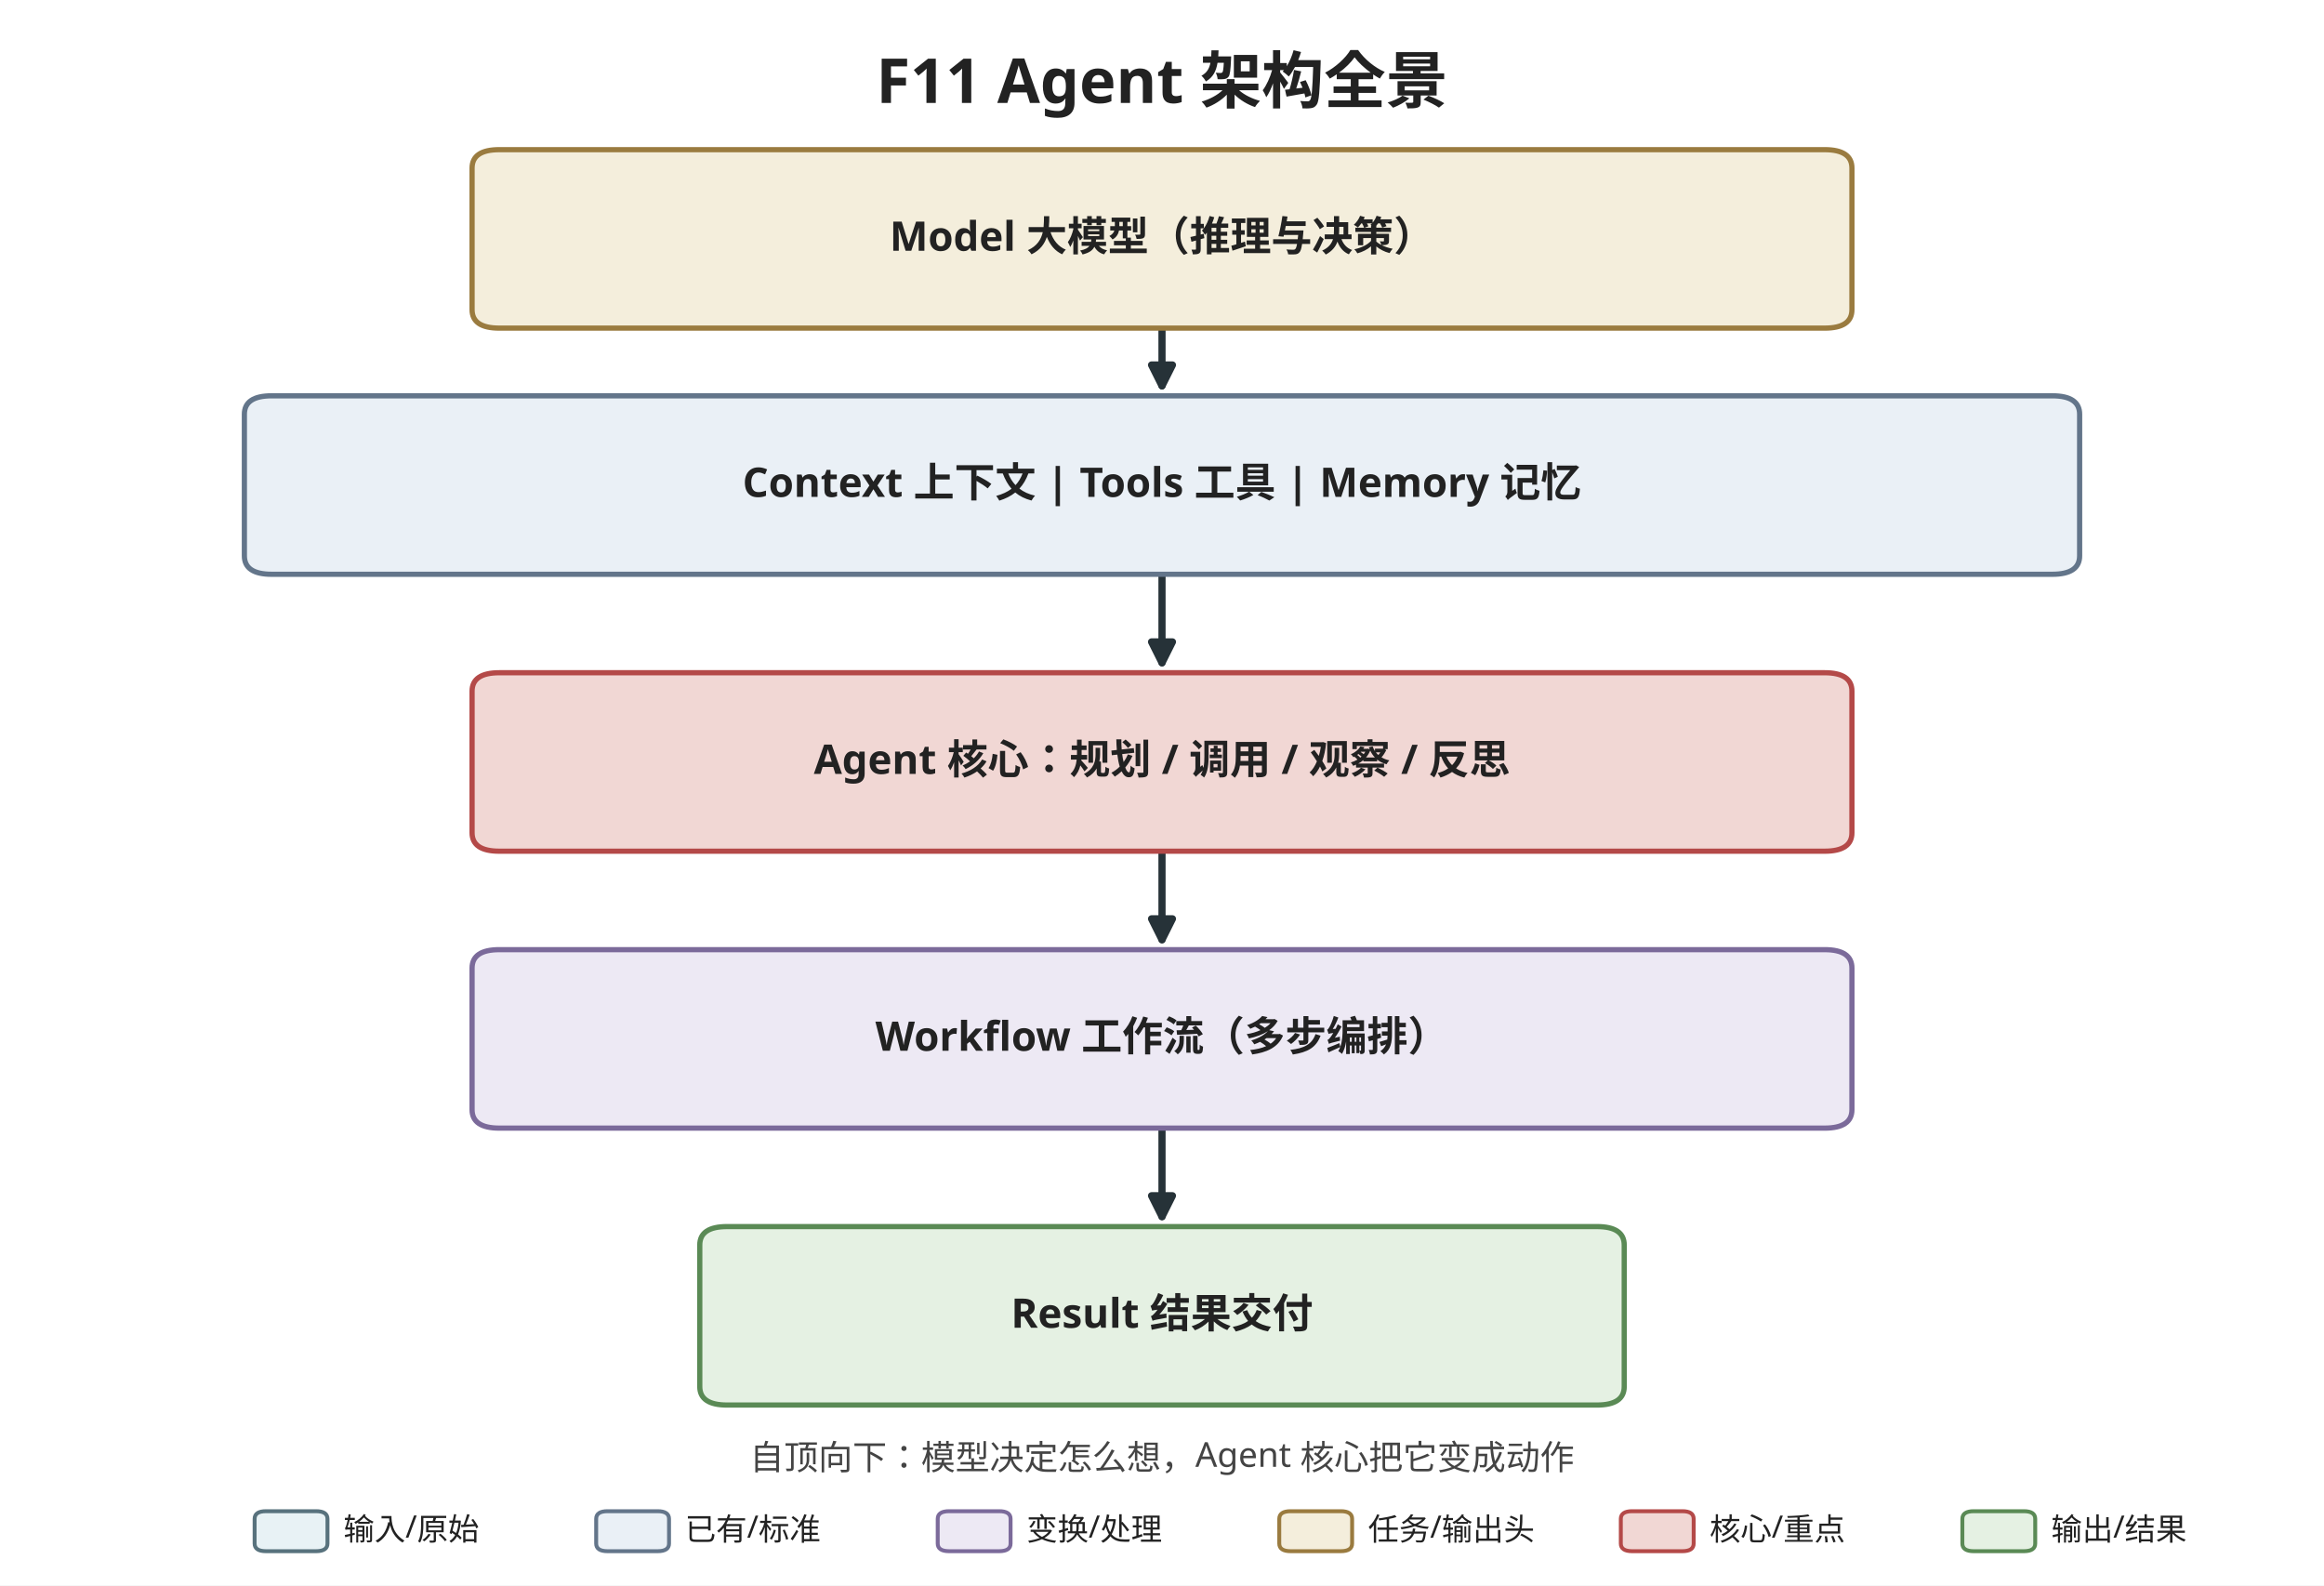
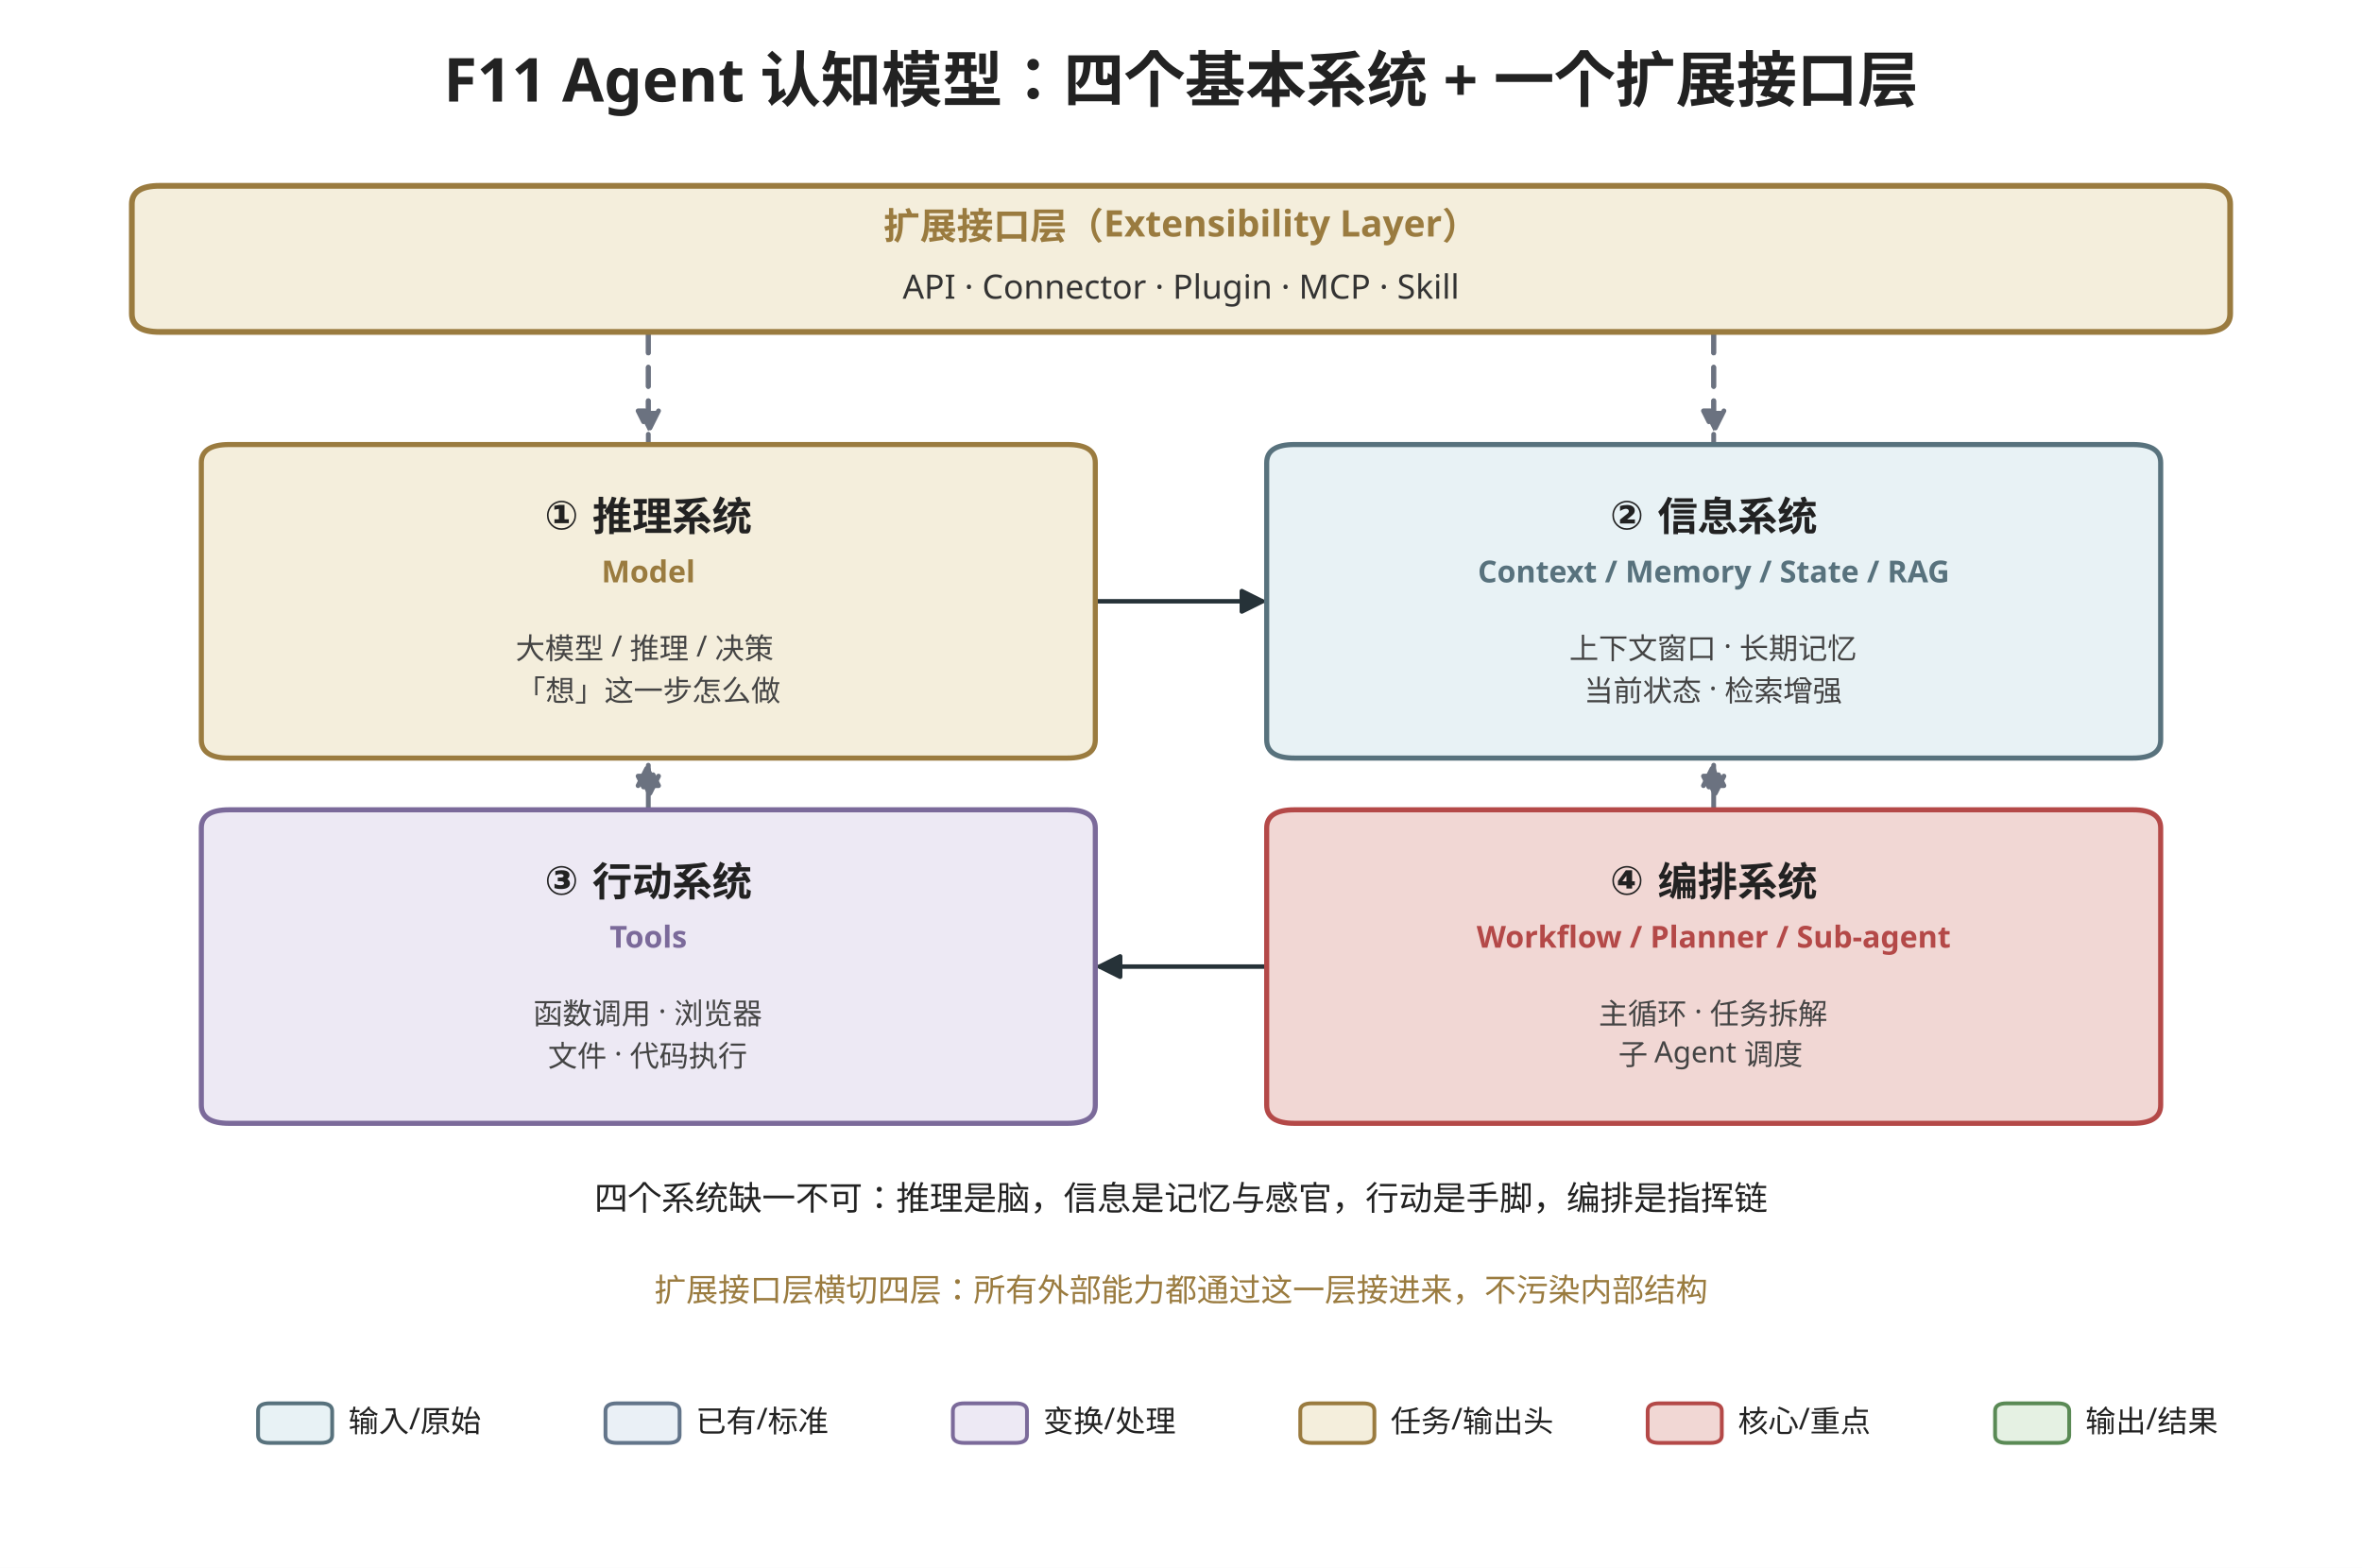
- <svg xmlns="http://www.w3.org/2000/svg" width="711.9pt" height="485.64pt" viewBox="0 0 711.9 485.64" version="1.1">
+ <svg xmlns="http://www.w3.org/2000/svg" width="739.8pt" height="491.184pt" viewBox="0 0 739.8 491.184" version="1.1">
  <defs>
    <style type="text/css">*{stroke-linejoin: round; stroke-linecap: butt}</style>
  </defs>
  <g id="figure_1">
    <g id="patch_1">
-       <path d="M 0 485.64  L 711.9 485.64  L 711.9 0  L 0 0  z " style="fill: #ffffff" />
+       <path d="M 0 491.184  L 739.8 491.184  L 739.8 0  L 0 0  z " style="fill: #ffffff" />
    </g>
    <g id="axes_1">
      <g id="patch_2">
-         <path d="M 355.95 101.091  Q 355.95 110.873 355.95 118.196  " clip-path="url(#p8e64ad8644)" style="fill: none; stroke: #263238; stroke-width: 2.2; stroke-linecap: round" />
-         <path d="M 359.15 111.796  L 355.95 118.196  L 352.75 111.796  z " clip-path="url(#p8e64ad8644)" style="fill: #263238; stroke: #263238; stroke-width: 2.2; stroke-linecap: round" />
+         <path d="M 203.058 104.561  Q 203.058 120.676 203.058 135.114  " clip-path="url(#p33638c23ac)" style="fill: none; stroke-dasharray: 6,4.5; stroke-dashoffset: 0; stroke: #6b7280; stroke-width: 1.5; stroke-linecap: round" />
+         <path d="M 206.258 128.714  L 203.058 135.114  L 199.858 128.714  z " clip-path="url(#p33638c23ac)" style="fill: #6b7280; stroke-dasharray: 6,4.5; stroke-dashoffset: 0; stroke: #6b7280; stroke-width: 1.5; stroke-linecap: round" />
      </g>
      <g id="patch_3">
-         <path d="M 355.95 176.491  Q 355.95 190.984 355.95 203.016  " clip-path="url(#p8e64ad8644)" style="fill: none; stroke: #263238; stroke-width: 2.2; stroke-linecap: round" />
-         <path d="M 359.15 196.616  L 355.95 203.016  L 352.75 196.616  z " clip-path="url(#p8e64ad8644)" style="fill: #263238; stroke: #263238; stroke-width: 2.2; stroke-linecap: round" />
+         <path d="M 536.742 104.561  Q 536.742 120.676 536.742 135.114  " clip-path="url(#p33638c23ac)" style="fill: none; stroke-dasharray: 6,4.5; stroke-dashoffset: 0; stroke: #6b7280; stroke-width: 1.5; stroke-linecap: round" />
+         <path d="M 539.942 128.714  L 536.742 135.114  L 533.542 128.714  z " clip-path="url(#p33638c23ac)" style="fill: #6b7280; stroke-dasharray: 6,4.5; stroke-dashoffset: 0; stroke: #6b7280; stroke-width: 1.5; stroke-linecap: round" />
      </g>
      <g id="patch_4">
-         <path d="M 355.95 261.315  Q 355.95 275.807 355.95 287.84  " clip-path="url(#p8e64ad8644)" style="fill: none; stroke: #263238; stroke-width: 2.2; stroke-linecap: round" />
-         <path d="M 359.15 281.44  L 355.95 287.84  L 352.75 281.44  z " clip-path="url(#p8e64ad8644)" style="fill: #263238; stroke: #263238; stroke-width: 2.2; stroke-linecap: round" />
+         <path d="M 203.058 104.557  Q 203.058 177.888 203.058 249.543  " clip-path="url(#p33638c23ac)" style="fill: none; stroke-dasharray: 6,4.5; stroke-dashoffset: 0; stroke: #6b7280; stroke-width: 1.5; stroke-linecap: round" />
+         <path d="M 206.258 243.143  L 203.058 249.543  L 199.858 243.143  z " clip-path="url(#p33638c23ac)" style="fill: #6b7280; stroke-dasharray: 6,4.5; stroke-dashoffset: 0; stroke: #6b7280; stroke-width: 1.5; stroke-linecap: round" />
      </g>
      <g id="patch_5">
-         <path d="M 355.95 346.138  Q 355.95 360.63 355.95 372.663  " clip-path="url(#p8e64ad8644)" style="fill: none; stroke: #263238; stroke-width: 2.2; stroke-linecap: round" />
-         <path d="M 359.15 366.263  L 355.95 372.663  L 352.75 366.263  z " clip-path="url(#p8e64ad8644)" style="fill: #263238; stroke: #263238; stroke-width: 2.2; stroke-linecap: round" />
+         <path d="M 536.742 104.557  Q 536.742 177.888 536.742 249.543  " clip-path="url(#p33638c23ac)" style="fill: none; stroke-dasharray: 6,4.5; stroke-dashoffset: 0; stroke: #6b7280; stroke-width: 1.5; stroke-linecap: round" />
+         <path d="M 539.942 243.143  L 536.742 249.543  L 533.542 243.143  z " clip-path="url(#p33638c23ac)" style="fill: #6b7280; stroke-dasharray: 6,4.5; stroke-dashoffset: 0; stroke: #6b7280; stroke-width: 1.5; stroke-linecap: round" />
      </g>
      <g id="patch_6">
-         <path d="M 81.484 475.141  L 96.829 475.141  Q 100.316 475.141 100.316 472.785  L 100.316 465.245  Q 100.316 462.889 96.829 462.889  L 81.484 462.889  Q 77.996 462.889 77.996 465.245  L 77.996 472.785  Q 77.996 475.141 81.484 475.141  z " clip-path="url(#p8e64ad8644)" style="fill: #e8f2f5; stroke: #58727d; stroke-width: 1.2; stroke-linejoin: miter" />
+         <path d="M 342.885 188.378  Q 369.9 188.378 395.35 188.378  " clip-path="url(#p33638c23ac)" style="fill: none; stroke: #263238; stroke-width: 1.4; stroke-linecap: round" />
+         <path d="M 388.95 185.178  L 395.35 188.378  L 388.95 191.578  z " clip-path="url(#p33638c23ac)" style="fill: #263238; stroke: #263238; stroke-width: 1.4; stroke-linecap: round" />
      </g>
      <g id="patch_7">
-         <path d="M 186.109 475.141  L 201.454 475.141  Q 204.941 475.141 204.941 472.785  L 204.941 465.245  Q 204.941 462.889 201.454 462.889  L 186.109 462.889  Q 182.621 462.889 182.621 465.245  L 182.621 472.785  Q 182.621 475.141 186.109 475.141  z " clip-path="url(#p8e64ad8644)" style="fill: #eaf0f6; stroke: #63758a; stroke-width: 1.2; stroke-linejoin: miter" />
+         <path d="M 536.742 253.13  Q 536.742 245.592 536.742 239.73  " clip-path="url(#p33638c23ac)" style="fill: none; stroke-dasharray: 6,4.5; stroke-dashoffset: 0; stroke: #6b7280; stroke-width: 1.5; stroke-linecap: round" />
+         <path d="M 533.542 246.13  L 536.742 239.73  L 539.942 246.13  z " clip-path="url(#p33638c23ac)" style="fill: #6b7280; stroke-dasharray: 6,4.5; stroke-dashoffset: 0; stroke: #6b7280; stroke-width: 1.5; stroke-linecap: round" />
      </g>
      <g id="patch_8">
-         <path d="M 290.734 475.141  L 306.079 475.141  Q 309.566 475.141 309.566 472.785  L 309.566 465.245  Q 309.566 462.889 306.079 462.889  L 290.734 462.889  Q 287.246 462.889 287.246 465.245  L 287.246 472.785  Q 287.246 475.141 290.734 475.141  z " clip-path="url(#p8e64ad8644)" style="fill: #ede9f4; stroke: #7b6a9a; stroke-width: 1.2; stroke-linejoin: miter" />
+         <path d="M 396.915 302.806  Q 369.9 302.806 344.45 302.806  " clip-path="url(#p33638c23ac)" style="fill: none; stroke: #263238; stroke-width: 1.4; stroke-linecap: round" />
+         <path d="M 350.85 306.006  L 344.45 302.806  L 350.85 299.606  z " clip-path="url(#p33638c23ac)" style="fill: #263238; stroke: #263238; stroke-width: 1.4; stroke-linecap: round" />
      </g>
      <g id="patch_9">
-         <path d="M 395.359 475.141  L 410.704 475.141  Q 414.191 475.141 414.191 472.785  L 414.191 465.245  Q 414.191 462.889 410.704 462.889  L 395.359 462.889  Q 391.871 462.889 391.871 465.245  L 391.871 472.785  Q 391.871 475.141 395.359 475.141  z " clip-path="url(#p8e64ad8644)" style="fill: #f4eedc; stroke: #9a7b3f; stroke-width: 1.2; stroke-linejoin: miter" />
+         <path d="M 203.058 253.13  Q 203.058 245.592 203.058 239.73  " clip-path="url(#p33638c23ac)" style="fill: none; stroke-dasharray: 6,4.5; stroke-dashoffset: 0; stroke: #6b7280; stroke-width: 1.5; stroke-linecap: round" />
+         <path d="M 199.858 246.13  L 203.058 239.73  L 206.258 246.13  z " clip-path="url(#p33638c23ac)" style="fill: #6b7280; stroke-dasharray: 6,4.5; stroke-dashoffset: 0; stroke: #6b7280; stroke-width: 1.5; stroke-linecap: round" />
      </g>
      <g id="patch_10">
-         <path d="M 499.984 475.141  L 515.329 475.141  Q 518.816 475.141 518.816 472.785  L 518.816 465.245  Q 518.816 462.889 515.329 462.889  L 499.984 462.889  Q 496.496 462.889 496.496 465.245  L 496.496 472.785  Q 496.496 475.141 499.984 475.141  z " clip-path="url(#p8e64ad8644)" style="fill: #f1d7d4; stroke: #b44948; stroke-width: 1.2; stroke-linejoin: miter" />
+         <path d="M 84.455 452.039  L 100.414 452.039  Q 104.041 452.039 104.041 449.656  L 104.041 442.027  Q 104.041 439.643 100.414 439.643  L 84.455 439.643  Q 80.828 439.643 80.828 442.027  L 80.828 449.656  Q 80.828 452.039 84.455 452.039  z " clip-path="url(#p33638c23ac)" style="fill: #e8f2f5; stroke: #58727d; stroke-width: 1.2; stroke-linejoin: miter" />
      </g>
      <g id="patch_11">
-         <path d="M 604.609 475.141  L 619.954 475.141  Q 623.441 475.141 623.441 472.785  L 623.441 465.245  Q 623.441 462.889 619.954 462.889  L 604.609 462.889  Q 601.121 462.889 601.121 465.245  L 601.121 472.785  Q 601.121 475.141 604.609 475.141  z " clip-path="url(#p8e64ad8644)" style="fill: #e5f1e3; stroke: #5a8a55; stroke-width: 1.2; stroke-linejoin: miter" />
+         <path d="M 193.265 452.039  L 209.224 452.039  Q 212.851 452.039 212.851 449.656  L 212.851 442.027  Q 212.851 439.643 209.224 439.643  L 193.265 439.643  Q 189.638 439.643 189.638 442.027  L 189.638 449.656  Q 189.638 452.039 193.265 452.039  z " clip-path="url(#p33638c23ac)" style="fill: #eaf0f6; stroke: #63758a; stroke-width: 1.2; stroke-linejoin: miter" />
      </g>
      <g id="patch_12">
-         <path d="M 152.977 100.506  L 558.923 100.506  Q 567.293 100.506 567.293 94.851  L 567.293 51.497  Q 567.293 45.842 558.923 45.842  L 152.977 45.842  Q 144.607 45.842 144.607 51.497  L 144.607 94.851  Q 144.607 100.506 152.977 100.506  z " clip-path="url(#p8e64ad8644)" style="fill: #f4eedc; stroke: #9a7b3f; stroke-width: 1.6; stroke-linejoin: miter" />
+         <path d="M 302.075 452.039  L 318.034 452.039  Q 321.661 452.039 321.661 449.656  L 321.661 442.027  Q 321.661 439.643 318.034 439.643  L 302.075 439.643  Q 298.448 439.643 298.448 442.027  L 298.448 449.656  Q 298.448 452.039 302.075 452.039  z " clip-path="url(#p33638c23ac)" style="fill: #ede9f4; stroke: #7b6a9a; stroke-width: 1.2; stroke-linejoin: miter" />
      </g>
      <g id="patch_13">
-         <path d="M 83.228 175.904  L 628.673 175.904  Q 637.043 175.904 637.043 170.249  L 637.043 126.895  Q 637.043 121.24 628.673 121.24  L 83.228 121.24  Q 74.858 121.24 74.858 126.895  L 74.858 170.249  Q 74.858 175.904 83.228 175.904  z " clip-path="url(#p8e64ad8644)" style="fill: #eaf0f6; stroke: #63758a; stroke-width: 1.6; stroke-linejoin: miter" />
+         <path d="M 410.885 452.039  L 426.844 452.039  Q 430.471 452.039 430.471 449.656  L 430.471 442.027  Q 430.471 439.643 426.844 439.643  L 410.885 439.643  Q 407.258 439.643 407.258 442.027  L 407.258 449.656  Q 407.258 452.039 410.885 452.039  z " clip-path="url(#p33638c23ac)" style="fill: #f4eedc; stroke: #9a7b3f; stroke-width: 1.2; stroke-linejoin: miter" />
      </g>
      <g id="patch_14">
-         <path d="M 152.977 260.727  L 558.923 260.727  Q 567.293 260.727 567.293 255.072  L 567.293 211.718  Q 567.293 206.063 558.923 206.063  L 152.977 206.063  Q 144.607 206.063 144.607 211.718  L 144.607 255.072  Q 144.607 260.727 152.977 260.727  z " clip-path="url(#p8e64ad8644)" style="fill: #f1d7d4; stroke: #b44948; stroke-width: 1.6; stroke-linejoin: miter" />
+         <path d="M 519.695 452.039  L 535.654 452.039  Q 539.281 452.039 539.281 449.656  L 539.281 442.027  Q 539.281 439.643 535.654 439.643  L 519.695 439.643  Q 516.068 439.643 516.068 442.027  L 516.068 449.656  Q 516.068 452.039 519.695 452.039  z " clip-path="url(#p33638c23ac)" style="fill: #f1d7d4; stroke: #b44948; stroke-width: 1.2; stroke-linejoin: miter" />
      </g>
      <g id="patch_15">
-         <path d="M 152.977 345.55  L 558.923 345.55  Q 567.293 345.55 567.293 339.895  L 567.293 296.541  Q 567.293 290.886 558.923 290.886  L 152.977 290.886  Q 144.607 290.886 144.607 296.541  L 144.607 339.895  Q 144.607 345.55 152.977 345.55  z " clip-path="url(#p8e64ad8644)" style="fill: #ede9f4; stroke: #7b6a9a; stroke-width: 1.6; stroke-linejoin: miter" />
+         <path d="M 628.505 452.039  L 644.464 452.039  Q 648.091 452.039 648.091 449.656  L 648.091 442.027  Q 648.091 439.643 644.464 439.643  L 628.505 439.643  Q 624.878 439.643 624.878 442.027  L 624.878 449.656  Q 624.878 452.039 628.505 452.039  z " clip-path="url(#p33638c23ac)" style="fill: #e5f1e3; stroke: #5a8a55; stroke-width: 1.2; stroke-linejoin: miter" />
      </g>
      <g id="patch_16">
-         <path d="M 222.727 430.374  L 489.173 430.374  Q 497.543 430.374 497.543 424.719  L 497.543 381.365  Q 497.543 375.71 489.173 375.71  L 222.727 375.71  Q 214.357 375.71 214.357 381.365  L 214.357 424.719  Q 214.357 430.374 222.727 430.374  z " clip-path="url(#p8e64ad8644)" style="fill: #e5f1e3; stroke: #5a8a55; stroke-width: 1.6; stroke-linejoin: miter" />
+         <path d="M 49.999 103.987  L 689.801 103.987  Q 698.506 103.987 698.506 98.266  L 698.506 63.937  Q 698.506 58.216 689.801 58.216  L 49.999 58.216  Q 41.294 58.216 41.294 63.937  L 41.294 98.266  Q 41.294 103.987 49.999 103.987  z " clip-path="url(#p33638c23ac)" style="fill: #f4eedc; stroke: #9a7b3f; stroke-width: 1.8; stroke-linejoin: miter" />
+       </g>
+       <g id="patch_17">
+         <path d="M 71.761 237.487  L 334.355 237.487  Q 343.06 237.487 343.06 231.765  L 343.06 144.991  Q 343.06 139.269 334.355 139.269  L 71.761 139.269  Q 63.056 139.269 63.056 144.991  L 63.056 231.765  Q 63.056 237.487 71.761 237.487  z " clip-path="url(#p33638c23ac)" style="fill: #f4eedc; stroke: #9a7b3f; stroke-width: 1.6; stroke-linejoin: miter" />
+       </g>
+       <g id="patch_18">
+         <path d="M 405.445 237.487  L 668.039 237.487  Q 676.744 237.487 676.744 231.765  L 676.744 144.991  Q 676.744 139.269 668.039 139.269  L 405.445 139.269  Q 396.74 139.269 396.74 144.991  L 396.74 231.765  Q 396.74 237.487 405.445 237.487  z " clip-path="url(#p33638c23ac)" style="fill: #e8f2f5; stroke: #58727d; stroke-width: 1.6; stroke-linejoin: miter" />
+       </g>
+       <g id="patch_19">
+         <path d="M 71.761 351.915  L 334.355 351.915  Q 343.06 351.915 343.06 346.193  L 343.06 259.419  Q 343.06 253.697 334.355 253.697  L 71.761 253.697  Q 63.056 253.697 63.056 259.419  L 63.056 346.193  Q 63.056 351.915 71.761 351.915  z " clip-path="url(#p33638c23ac)" style="fill: #ede9f4; stroke: #7b6a9a; stroke-width: 1.6; stroke-linejoin: miter" />
+       </g>
+       <g id="patch_20">
+         <path d="M 405.445 351.915  L 668.039 351.915  Q 676.744 351.915 676.744 346.193  L 676.744 259.419  Q 676.744 253.697 668.039 253.697  L 405.445 253.697  Q 396.74 253.697 396.74 259.419  L 396.74 346.193  Q 396.74 351.915 405.445 351.915  z " clip-path="url(#p33638c23ac)" style="fill: #f1d7d4; stroke: #b44948; stroke-width: 1.6; stroke-linejoin: miter" />
      </g>
      <g id="text_1">
-         <text style="font-weight: 700; font-size: 19px; font-family: 'Microsoft YaHei', 'SimHei', sans-serif; text-anchor: middle; fill: #222222" x="355.95" y="31.533" transform="rotate(-0 355.95 31.53288)">F11  Agent 架构全景</text>
+         <text style="font-weight: 700; font-size: 19px; font-family: 'Microsoft YaHei', 'SimHei', sans-serif; text-anchor: middle; fill: #222222" x="369.9" y="31.818" transform="rotate(-0 369.9 31.81847)">F11  Agent 认知模型：四个基本系统 + 一个扩展接口层</text>
      </g>
      <g id="text_2">
-         <text style="font-weight: 700; font-size: 12.5px; font-family: 'Microsoft YaHei', 'SimHei', sans-serif; text-anchor: middle; fill: #222222" x="355.95" y="76.817" transform="rotate(-0 355.95 76.81728)">Model 大模型（推理与决策）</text>
+         <text style="font-weight: 700; font-size: 11.5px; font-family: 'Microsoft YaHei', 'SimHei', sans-serif; text-anchor: middle; fill: #9a7b3f" x="369.9" y="74.918" transform="rotate(-0 369.9 74.91791)">扩展接口层（Extensibility Layer）</text>
      </g>
      <g id="text_3">
-         <text style="font-weight: 700; font-size: 12.5px; font-family: 'Microsoft YaHei', 'SimHei', sans-serif; text-anchor: middle; fill: #222222" x="355.95" y="152.197" transform="rotate(-0 355.95 152.197)">Context 上下文  |  Tools 工具  |  Memory 记忆</text>
+         <text style="font-size: 10.5px; font-family: 'Microsoft YaHei', 'SimHei', sans-serif; text-anchor: middle; fill: #333333" x="369.9" y="93.565" transform="rotate(-0 369.9 93.56479)">API   ·   Connector   ·   Plugin   ·   MCP   ·   Skill</text>
      </g>
      <g id="text_4">
-         <text style="font-weight: 700; font-size: 12.5px; font-family: 'Microsoft YaHei', 'SimHei', sans-serif; text-anchor: middle; fill: #222222" x="355.95" y="237.045" transform="rotate(-0 355.95 237.0446)">Agent 核心：规划 / 调用 / 观察 / 反思</text>
+         <text style="font-weight: 700; font-size: 12.5px; font-family: 'Microsoft YaHei', 'SimHei', sans-serif; text-anchor: middle; fill: #222222" x="203.058" y="165.804" transform="rotate(-0 203.058 165.8043)">① 推理系统</text>
      </g>
      <g id="text_5">
-         <text style="font-weight: 700; font-size: 12.5px; font-family: 'Microsoft YaHei', 'SimHei', sans-serif; text-anchor: middle; fill: #222222" x="355.95" y="321.862" transform="rotate(-0 355.95 321.8621)">Workflow 工作流（多步编排）</text>
+         <text style="font-weight: 700; font-size: 9.5px; font-family: 'Microsoft YaHei', 'SimHei', sans-serif; text-anchor: middle; fill: #9a7b3f" x="203.058" y="182.449" transform="rotate(-0 203.058 182.4491)">Model</text>
      </g>
      <g id="text_6">
-         <text style="font-weight: 700; font-size: 12.5px; font-family: 'Microsoft YaHei', 'SimHei', sans-serif; text-anchor: middle; fill: #222222" x="355.95" y="406.698" transform="rotate(-0 355.95 406.698)">Result 结果交付</text>
+         <text style="font-size: 9.2px; font-family: 'Microsoft YaHei', 'SimHei', sans-serif; fill: #444444" transform="translate(161.4826 206.4426)">大模型 / 推理 / 决策</text>
+         <text style="font-size: 9.2px; font-family: 'Microsoft YaHei', 'SimHei', sans-serif; fill: #444444" transform="translate(161.658 219.6523)">「想」这一步怎么做</text>
      </g>
      <g id="text_7">
-         <text style="font-size: 10.5px; font-family: 'Microsoft YaHei', 'SimHei', sans-serif; text-anchor: middle; fill: #444444" x="355.95" y="450.166" transform="rotate(-0 355.95 450.1656)">自顶向下：模型决定怎么想，Agent 核心把它变成动作</text>
+         <text style="font-weight: 700; font-size: 12.5px; font-family: 'Microsoft YaHei', 'SimHei', sans-serif; text-anchor: middle; fill: #222222" x="536.742" y="165.804" transform="rotate(-0 536.742 165.8043)">② 信息系统</text>
      </g>
      <g id="text_8">
-         <text style="font-size: 9.5px; font-family: 'Microsoft YaHei', 'SimHei', sans-serif; text-anchor: start; fill: #222222" x="105.199" y="471.77" transform="rotate(-0 105.1988 471.7703)">输入/原始</text>
+         <text style="font-weight: 700; font-size: 9.5px; font-family: 'Microsoft YaHei', 'SimHei', sans-serif; text-anchor: middle; fill: #58727d" x="536.742" y="182.449" transform="rotate(-0 536.742 182.449)">Context / Memory / State / RAG</text>
      </g>
      <g id="text_9">
-         <text style="font-size: 9.5px; font-family: 'Microsoft YaHei', 'SimHei', sans-serif; text-anchor: start; fill: #222222" x="209.824" y="471.798" transform="rotate(-0 209.8237 471.7985)">已有/标准</text>
+         <text style="font-size: 9.2px; font-family: 'Microsoft YaHei', 'SimHei', sans-serif; fill: #444444" transform="translate(491.5118 206.429)">上下文窗口 · 长期记忆</text>
+         <text style="font-size: 9.2px; font-family: 'Microsoft YaHei', 'SimHei', sans-serif; fill: #444444" transform="translate(496.1118 219.6796)">当前状态 · 检索增强</text>
      </g>
      <g id="text_10">
-         <text style="font-size: 9.5px; font-family: 'Microsoft YaHei', 'SimHei', sans-serif; text-anchor: start; fill: #222222" x="314.449" y="471.789" transform="rotate(-0 314.4488 471.7888)">变换/处理</text>
+         <text style="font-weight: 700; font-size: 12.5px; font-family: 'Microsoft YaHei', 'SimHei', sans-serif; text-anchor: middle; fill: #222222" x="203.058" y="280.232" transform="rotate(-0 203.058 280.2325)">③ 行动系统</text>
      </g>
      <g id="text_11">
-         <text style="font-size: 9.5px; font-family: 'Microsoft YaHei', 'SimHei', sans-serif; text-anchor: start; fill: #222222" x="419.074" y="471.813" transform="rotate(-0 419.0738 471.8126)">任务/输出头</text>
+         <text style="font-weight: 700; font-size: 9.5px; font-family: 'Microsoft YaHei', 'SimHei', sans-serif; text-anchor: middle; fill: #7b6a9a" x="203.058" y="296.877" transform="rotate(-0 203.058 296.8773)">Tools</text>
      </g>
      <g id="text_12">
-         <text style="font-size: 9.5px; font-family: 'Microsoft YaHei', 'SimHei', sans-serif; text-anchor: start; fill: #222222" x="523.699" y="471.798" transform="rotate(-0 523.6988 471.7985)">核心/重点</text>
+         <text style="font-size: 9.2px; font-family: 'Microsoft YaHei', 'SimHei', sans-serif; fill: #444444" transform="translate(167.0278 320.8119)">函数调用 · 浏览器</text>
+         <text style="font-size: 9.2px; font-family: 'Microsoft YaHei', 'SimHei', sans-serif; fill: #444444" transform="translate(171.6278 334.1121)">文件 · 代码执行</text>
      </g>
      <g id="text_13">
-         <text style="font-size: 9.5px; font-family: 'Microsoft YaHei', 'SimHei', sans-serif; text-anchor: start; fill: #222222" x="628.324" y="471.794" transform="rotate(-0 628.3238 471.794)">输出/结果</text>
+         <text style="font-weight: 700; font-size: 12.5px; font-family: 'Microsoft YaHei', 'SimHei', sans-serif; text-anchor: middle; fill: #222222" x="536.742" y="280.232" transform="rotate(-0 536.742 280.2325)">④ 编排系统</text>
+       </g>
+       <g id="text_14">
+         <text style="font-weight: 700; font-size: 9.5px; font-family: 'Microsoft YaHei', 'SimHei', sans-serif; text-anchor: middle; fill: #b44948" x="536.742" y="296.877" transform="rotate(-0 536.742 296.8773)">Workflow / Planner / Sub-agent</text>
+       </g>
+       <g id="text_15">
+         <text style="font-size: 9.2px; font-family: 'Microsoft YaHei', 'SimHei', sans-serif; fill: #444444" transform="translate(500.7118 320.8751)">主循环 · 任务拆解</text>
+         <text style="font-size: 9.2px; font-family: 'Microsoft YaHei', 'SimHei', sans-serif; fill: #444444" transform="translate(506.8822 333.5823)">子 Agent 调度</text>
+       </g>
+       <g id="text_16">
+         <text style="font-size: 10.5px; font-family: 'Microsoft YaHei', 'SimHei', sans-serif; text-anchor: middle; fill: #222222" x="369.9" y="379.092" transform="rotate(-0 369.9 379.0915)">四个系统缺一不可：推理是脑，信息是记忆与感官，行动是手脚，编排是指挥链</text>
+       </g>
+       <g id="text_17">
+         <text style="font-size: 10px; font-family: 'Microsoft YaHei', 'SimHei', sans-serif; text-anchor: middle; fill: #9a7b3f" x="369.9" y="407.699" transform="rotate(-0 369.9 407.6986)">扩展接口层横切四层：所有外部能力都通过这一层接进来，不污染内部结构</text>
+       </g>
+       <g id="text_18">
+         <text style="font-size: 9.5px; font-family: 'Microsoft YaHei', 'SimHei', sans-serif; text-anchor: start; fill: #222222" x="109.119" y="448.596" transform="rotate(-0 109.1187 448.5964)">输入/原始</text>
+       </g>
+       <g id="text_19">
+         <text style="font-size: 9.5px; font-family: 'Microsoft YaHei', 'SimHei', sans-serif; text-anchor: start; fill: #222222" x="217.929" y="448.625" transform="rotate(-0 217.9287 448.6246)">已有/标准</text>
+       </g>
+       <g id="text_20">
+         <text style="font-size: 9.5px; font-family: 'Microsoft YaHei', 'SimHei', sans-serif; text-anchor: start; fill: #222222" x="326.739" y="448.615" transform="rotate(-0 326.7387 448.6149)">变换/处理</text>
+       </g>
+       <g id="text_21">
+         <text style="font-size: 9.5px; font-family: 'Microsoft YaHei', 'SimHei', sans-serif; text-anchor: start; fill: #222222" x="435.549" y="448.639" transform="rotate(-0 435.5487 448.6387)">任务/输出头</text>
+       </g>
+       <g id="text_22">
+         <text style="font-size: 9.5px; font-family: 'Microsoft YaHei', 'SimHei', sans-serif; text-anchor: start; fill: #222222" x="544.359" y="448.625" transform="rotate(-0 544.3587 448.6246)">核心/重点</text>
+       </g>
+       <g id="text_23">
+         <text style="font-size: 9.5px; font-family: 'Microsoft YaHei', 'SimHei', sans-serif; text-anchor: start; fill: #222222" x="653.169" y="448.62" transform="rotate(-0 653.1687 448.6201)">输出/结果</text>
      </g>
    </g>
  </g>
  <defs>
-     <clipPath id="p8e64ad8644">
-       <rect x="7.2" y="7.2" width="697.5" height="471.24" />
+     <clipPath id="p33638c23ac">
+       <rect x="7.2" y="7.2" width="725.4" height="476.784" />
    </clipPath>
  </defs>
</svg>
